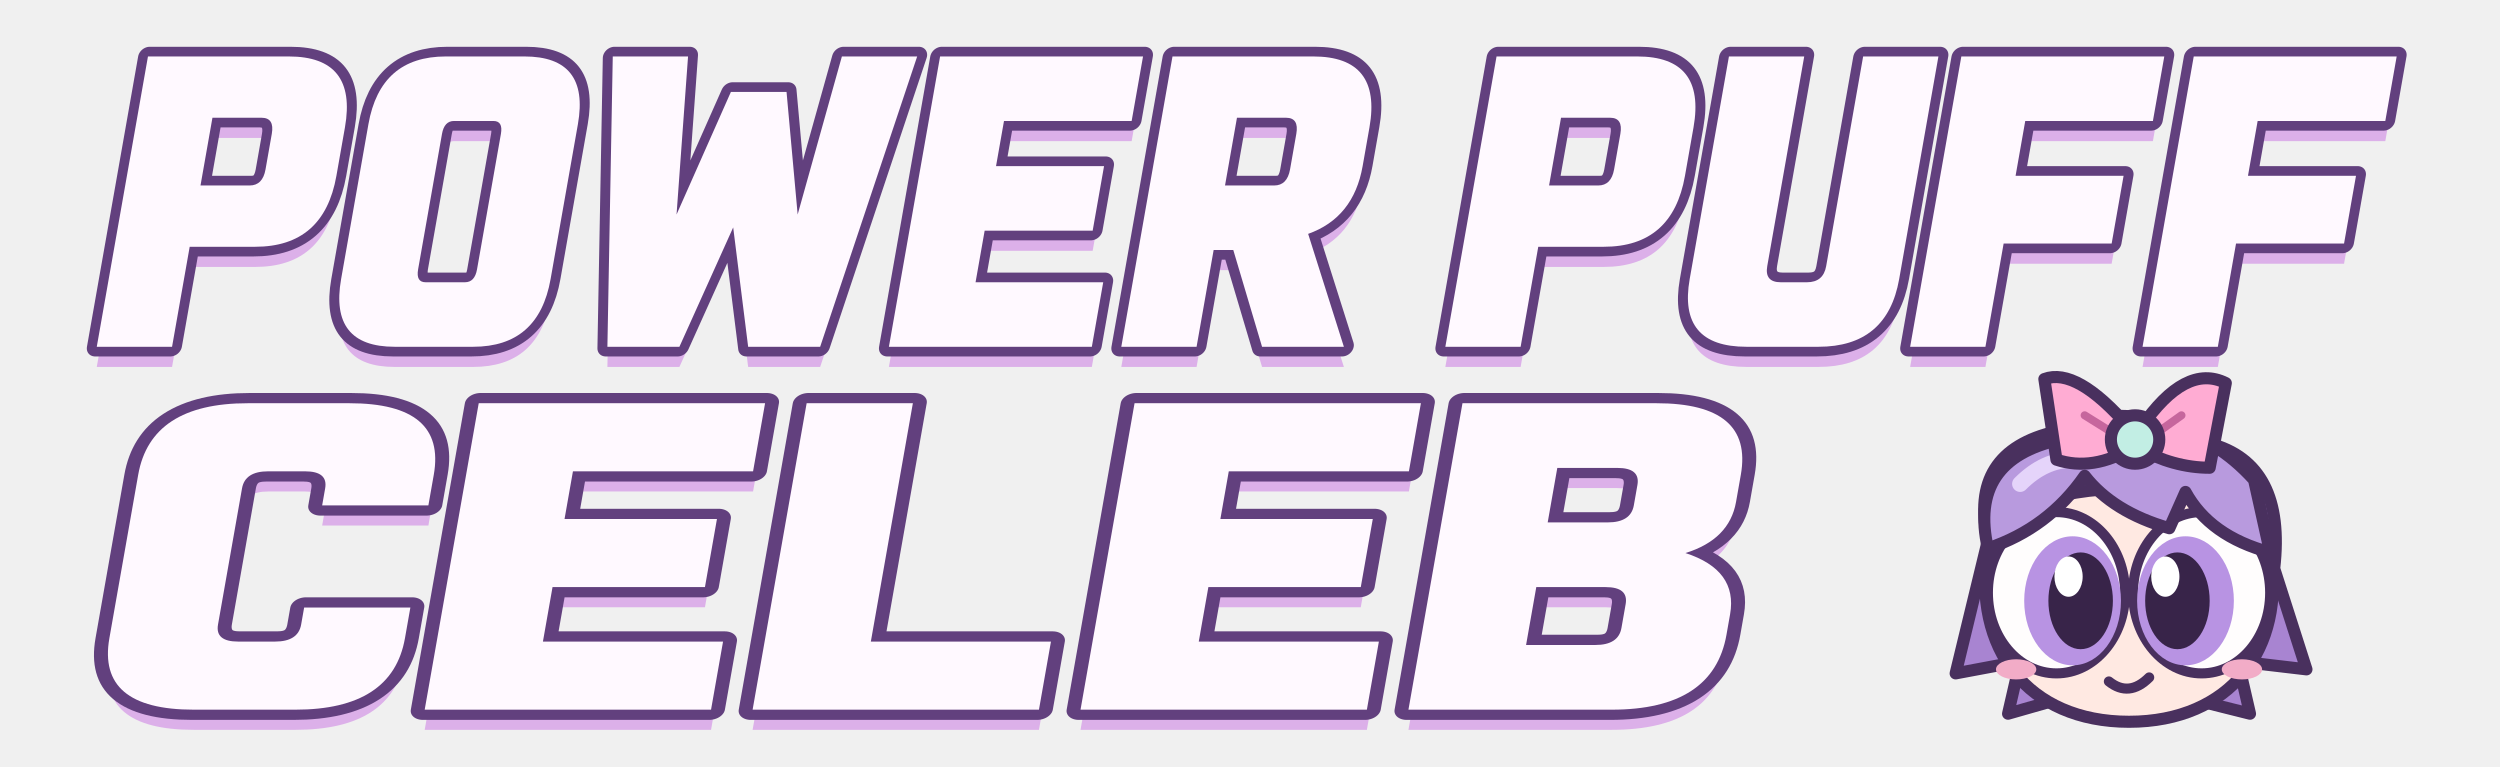
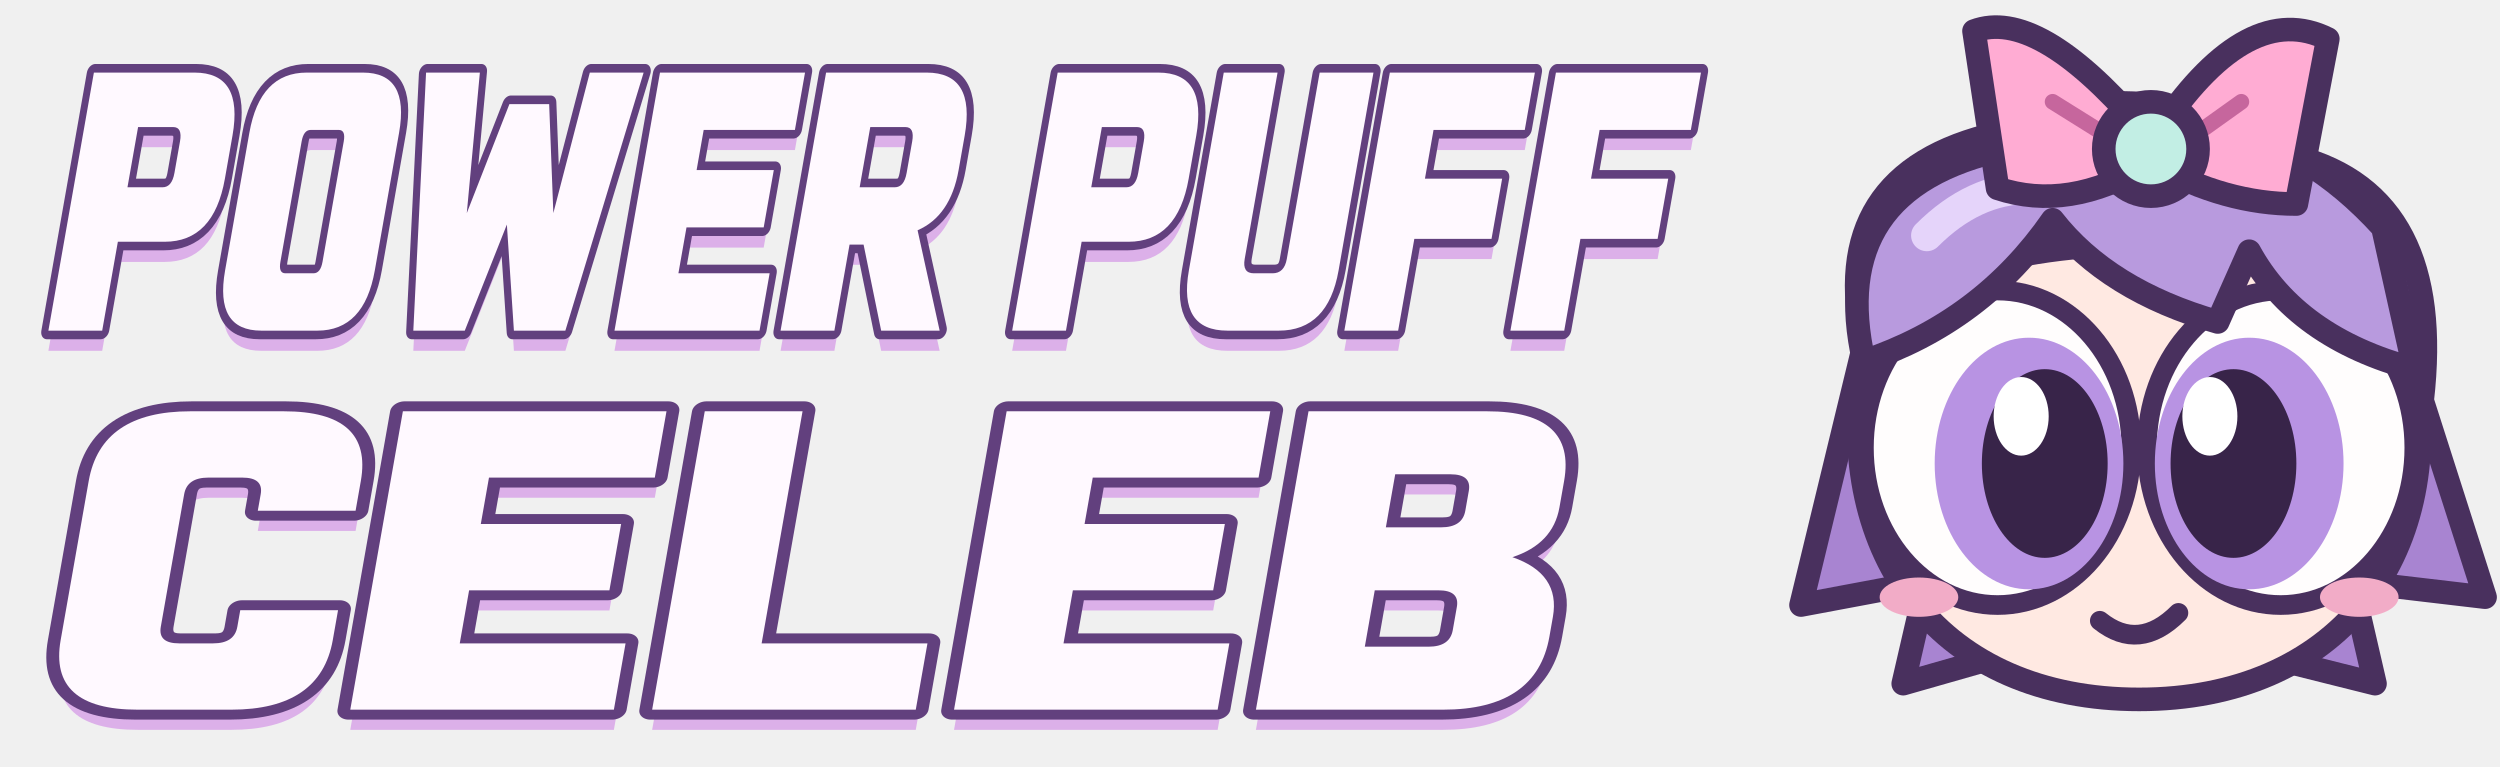
<svg xmlns="http://www.w3.org/2000/svg" viewBox="0 0 620 190" role="img" aria-label="파워퍼프셀럽 POWER PUFF CELEB">
  <g transform="translate(0 5)">
-     <g fill="#dcb0e9" fill-rule="evenodd" transform="translate(36.69554 14) skewX(-10) scale(0.8117626 0.8)">
+     <g fill="#dcb0e9" fill-rule="evenodd" transform="translate(23.28493 18) skewX(-10) scale(0.580138 0.7111111)">
      <path transform="translate(0 0)" d="M0 90V0H43Q64 0 64 22V37Q64 59 43 59H23V90ZM23 19V40H38Q42 40 42 35V24Q42 19 38 19Z" />
      <path transform="translate(71 0)" d="M20 0H44Q64 0 64 21V69Q64 90 44 90H20Q0 90 0 69V21Q0 0 20 0ZM26 20Q23 20 23 24V66Q23 70 26 70H38Q41 70 41 66V24Q41 20 38 20Z" />
      <path transform="translate(142 0)" d="M0 0H23L28 49L38 11H55L65 49L70 0H93L79 90H57L46 53L36 90H14Z" />
      <path transform="translate(242 0)" d="M0 0H62V20H23V34H56V54H23V70H62V90H0Z" />
      <path transform="translate(313 0)" d="M0 90V0H43Q64 0 64 22V34Q64 50 51 55L68 90H43L29 60H23V90ZM23 19V40H38Q42 40 42 35V24Q42 19 38 19Z" />
      <path transform="translate(412 0)" d="M0 90V0H43Q64 0 64 22V37Q64 59 43 59H23V90ZM23 19V40H38Q42 40 42 35V24Q42 19 38 19Z" />
      <path transform="translate(483 0)" d="M0 0H23V65Q23 70 28 70H36Q41 70 41 65V0H64V69Q64 90 43 90H21Q0 90 0 69Z" />
      <path transform="translate(554 0)" d="M0 0H62V20H23V37H56V58H23V90H0Z" />
      <path transform="translate(625 0)" d="M0 0H62V20H23V37H56V58H23V90H0Z" />
    </g>
-     <g fill="#dcb0e9" fill-rule="evenodd" transform="translate(37.40085 100) skewX(-10) scale(1.1454 0.8444444)">
+     <g fill="#dcb0e9" fill-rule="evenodd" transform="translate(25.0482 102) skewX(-10) scale(1.054459 0.8222222)">
      <path transform="translate(0 0)" d="M21 0H43Q64 0 64 21V30H41V25Q41 20 36 20H28Q23 20 23 25V65Q23 70 28 70H36Q41 70 41 65V60H64V69Q64 90 43 90H21Q0 90 0 69V21Q0 0 21 0Z" />
      <path transform="translate(71 0)" d="M0 0H62V20H23V34H56V54H23V70H62V90H0Z" />
      <path transform="translate(142 0)" d="M0 0H23V70H62V90H0Z" />
      <path transform="translate(213 0)" d="M0 0H62V20H23V34H56V54H23V70H62V90H0Z" />
      <path transform="translate(284 0)" d="M0 90V0H42Q63 0 63 21V29Q63 40 54 44Q66 49 66 62V68Q66 90 44 90ZM23 19V35H36Q41 35 41 30V24Q41 19 36 19ZM23 54V71H38Q43 71 43 66V59Q43 54 38 54Z" />
    </g>
  </g>
-   <g fill="#fff9ff" stroke="#62407e" stroke-width="6" stroke-linejoin="round" paint-order="stroke fill" fill-rule="evenodd" transform="translate(36.69554 14) skewX(-10) scale(0.8117626 0.8)">
+   <g fill="#fff9ff" stroke="#62407e" stroke-width="6" stroke-linejoin="round" paint-order="stroke fill" fill-rule="evenodd" transform="translate(23.28493 18) skewX(-10) scale(0.580138 0.7111111)">
    <path transform="translate(0 0)" d="M0 90V0H43Q64 0 64 22V37Q64 59 43 59H23V90ZM23 19V40H38Q42 40 42 35V24Q42 19 38 19Z" />
    <path transform="translate(71 0)" d="M20 0H44Q64 0 64 21V69Q64 90 44 90H20Q0 90 0 69V21Q0 0 20 0ZM26 20Q23 20 23 24V66Q23 70 26 70H38Q41 70 41 66V24Q41 20 38 20Z" />
    <path transform="translate(142 0)" d="M0 0H23L28 49L38 11H55L65 49L70 0H93L79 90H57L46 53L36 90H14Z" />
    <path transform="translate(242 0)" d="M0 0H62V20H23V34H56V54H23V70H62V90H0Z" />
    <path transform="translate(313 0)" d="M0 90V0H43Q64 0 64 22V34Q64 50 51 55L68 90H43L29 60H23V90ZM23 19V40H38Q42 40 42 35V24Q42 19 38 19Z" />
    <path transform="translate(412 0)" d="M0 90V0H43Q64 0 64 22V37Q64 59 43 59H23V90ZM23 19V40H38Q42 40 42 35V24Q42 19 38 19Z" />
    <path transform="translate(483 0)" d="M0 0H23V65Q23 70 28 70H36Q41 70 41 65V0H64V69Q64 90 43 90H21Q0 90 0 69Z" />
    <path transform="translate(554 0)" d="M0 0H62V20H23V37H56V58H23V90H0Z" />
    <path transform="translate(625 0)" d="M0 0H62V20H23V37H56V58H23V90H0Z" />
  </g>
-   <g fill="#fff9ff" stroke="#62407e" stroke-width="6" stroke-linejoin="round" paint-order="stroke fill" fill-rule="evenodd" transform="translate(37.40085 100) skewX(-10) scale(1.1454 0.8444444)">
+   <g fill="#fff9ff" stroke="#62407e" stroke-width="6" stroke-linejoin="round" paint-order="stroke fill" fill-rule="evenodd" transform="translate(25.0482 102) skewX(-10) scale(1.054459 0.8222222)">
    <path transform="translate(0 0)" d="M21 0H43Q64 0 64 21V30H41V25Q41 20 36 20H28Q23 20 23 25V65Q23 70 28 70H36Q41 70 41 65V60H64V69Q64 90 43 90H21Q0 90 0 69V21Q0 0 21 0Z" />
    <path transform="translate(71 0)" d="M0 0H62V20H23V34H56V54H23V70H62V90H0Z" />
    <path transform="translate(142 0)" d="M0 0H23V70H62V90H0Z" />
    <path transform="translate(213 0)" d="M0 0H62V20H23V34H56V54H23V70H62V90H0Z" />
    <path transform="translate(284 0)" d="M0 90V0H42Q63 0 63 21V29Q63 40 54 44Q66 49 66 62V68Q66 90 44 90ZM23 19V35H36Q41 35 41 30V24Q41 19 36 19ZM23 54V71H38Q43 71 43 66V59Q43 54 38 54Z" />
  </g>
-   <g transform="translate(478 88) scale(1)">
+   <g transform="translate(433 -4) scale(1.95)">
    <g stroke="#49305e" stroke-width="3" stroke-linecap="round" stroke-linejoin="round">
      <path d="M15 46Q10 24 32 19Q50 10 70 22Q89 27 86 53L94 78L77 76L80 89L64 85H34L20 89L23 76L7 79Z" fill="#a884d1" />
      <path d="M15 48C15 29 84 27 85 49C89 73 75 91 50 91C25 91 11 73 15 48Z" fill="#ffe9e2" />
      <ellipse cx="32" cy="59" rx="17" ry="20" fill="#fffdfd" stroke-width="2.5" />
      <ellipse cx="68" cy="59" rx="17" ry="20" fill="#fffdfd" stroke-width="2.5" />
      <ellipse cx="36" cy="61" rx="12" ry="16" fill="#b893e3" stroke="none" />
      <ellipse cx="64" cy="61" rx="12" ry="16" fill="#b893e3" stroke="none" />
      <ellipse cx="38" cy="61" rx="8" ry="12" fill="#382449" stroke="none" />
      <ellipse cx="62" cy="61" rx="8" ry="12" fill="#382449" stroke="none" />
      <g fill="#fff" stroke="none">
        <ellipse cx="35" cy="55" rx="3.5" ry="5" />
        <ellipse cx="59" cy="55" rx="3.5" ry="5" />
      </g>
      <path d="M15 48Q10 26 33 21Q62 10 81 31L85 49Q70 45 64 34L60 43Q46 39 39 30Q30 43 15 48Z" fill="#b89ade" />
      <path d="M23 32Q29 26 36 26" fill="none" stroke="#e5d4fa" stroke-width="4" />
      <path d="M45 81Q50 85 55 80" fill="none" stroke-width="2.5" />
      <g fill="#f2acc7" stroke="none">
        <ellipse cx="22" cy="78" rx="5" ry="2.5" />
        <ellipse cx="78" cy="78" rx="5" ry="2.5" />
      </g>
      <path d="M50 18Q37 3 29 6L32 26Q41 29 51 23Z" fill="#ffacd3" />
      <path d="M53 18Q64 2 74 7L70 28Q61 28 52 23Z" fill="#ffacd3" />
      <path d="M39 15L47 20M63 15L56 20" fill="none" stroke="#c6669d" stroke-width="2" />
      <ellipse cx="51.5" cy="21" rx="6" ry="6" fill="#c2eee4" />
    </g>
  </g>
</svg>
